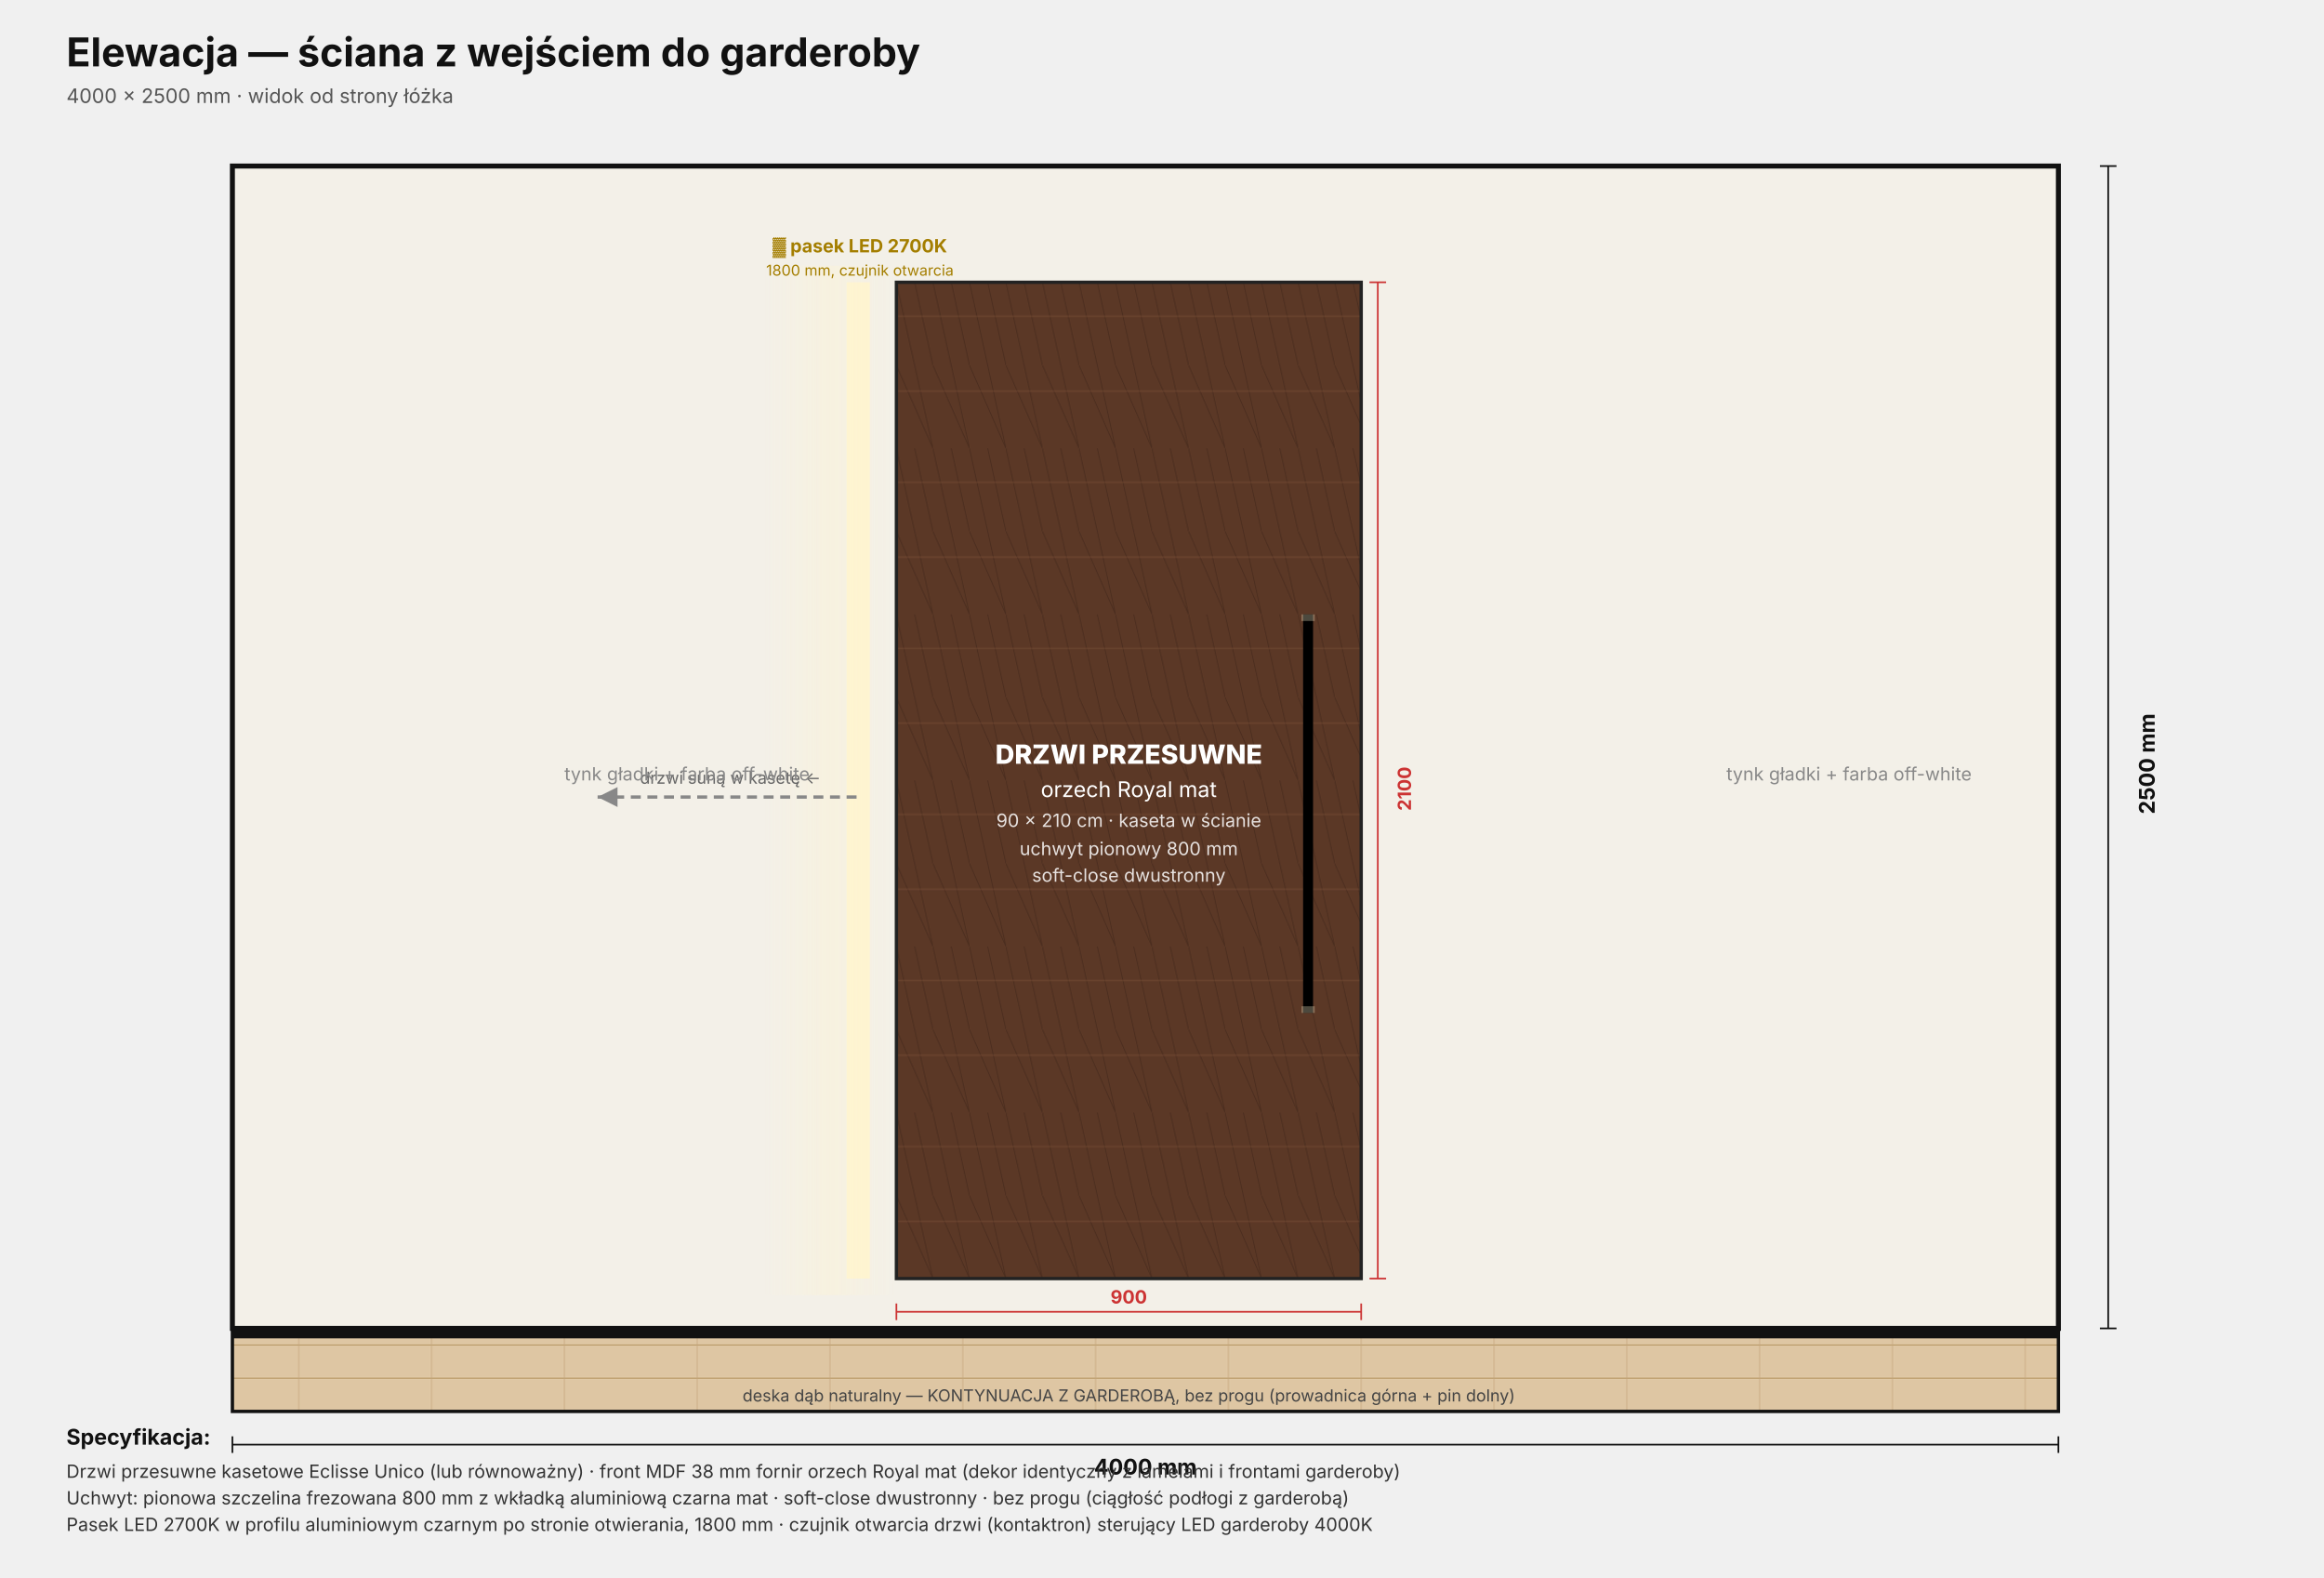
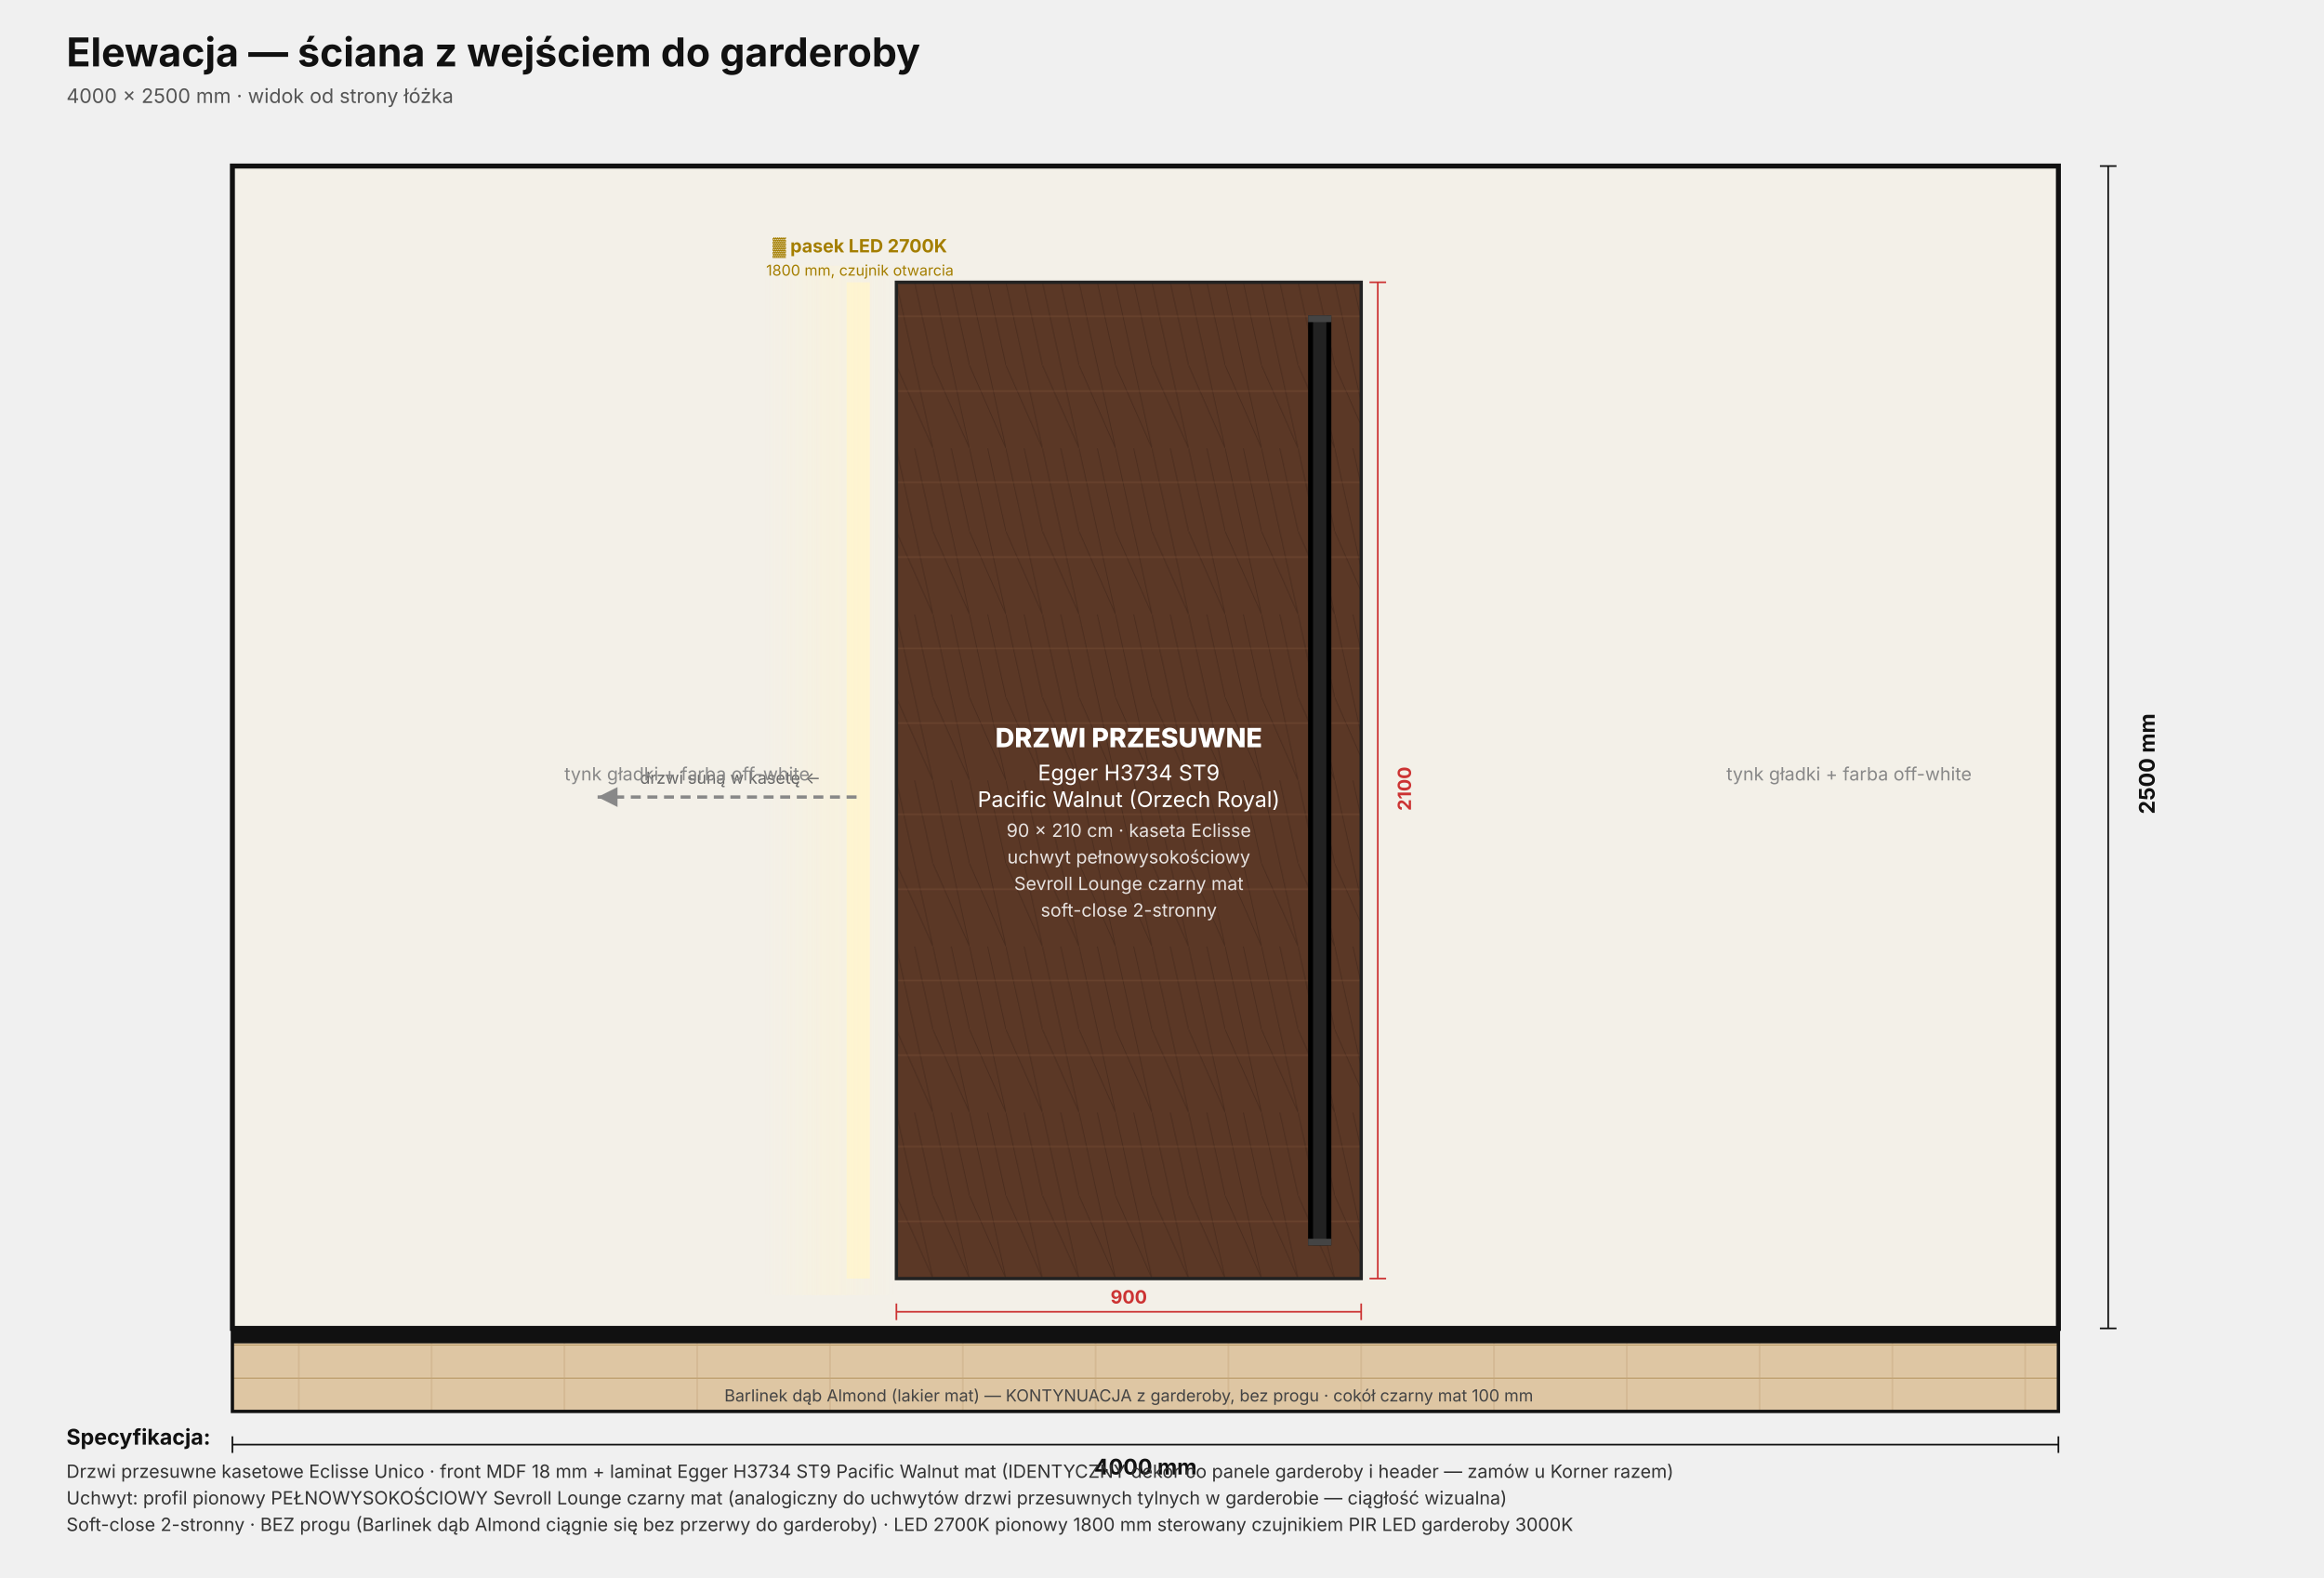
<svg xmlns="http://www.w3.org/2000/svg" viewBox="0 0 1400 950" font-family="Inter, Arial, sans-serif">
  <defs>
    <linearGradient id="ledSide" x1="0" y1="0" x2="1" y2="0">
      <stop offset="0" stop-color="#fff4d0" stop-opacity="0" />
      <stop offset="0.5" stop-color="#fff4d0" stop-opacity="0.5" />
      <stop offset="1" stop-color="#fff4d0" stop-opacity="0" />
    </linearGradient>
    <pattern id="woodGardr" patternUnits="userSpaceOnUse" width="22" height="100">
      <rect width="22" height="100" fill="#5b3826" />
      <path d="M0 0 L22 100 M0 50 L22 100 M11 0 L22 50" stroke="#3d2419" stroke-width="0.5" opacity="0.55" />
      <rect x="0" y="20" width="22" height="1" fill="#7a4f37" opacity="0.4" />
      <rect x="0" y="65" width="22" height="1" fill="#7a4f37" opacity="0.4" />
    </pattern>
    <pattern id="floorE3" patternUnits="userSpaceOnUse" width="80" height="20">
      <rect width="80" height="20" fill="#dec6a3" />
      <line x1="0" y1="10" x2="80" y2="10" stroke="#b89866" stroke-width="0.6" />
      <line x1="40" y1="0" x2="40" y2="20" stroke="#c4a47a" stroke-width="0.4" />
    </pattern>
  </defs>
  <text x="40" y="40" font-size="24" font-weight="700" fill="#111">Elewacja — ściana z wejściem do garderoby</text>
  <text x="40" y="62" font-size="12" fill="#555">4000 × 2500 mm · widok od strony łóżka</text>
  <g transform="translate(140, 100)">
    <rect x="0" y="0" width="1100" height="700" fill="#f3f0e8" stroke="#111" stroke-width="3" />
    <g transform="translate(400, 70)">
      <rect x="-30" y="0" width="14" height="600" fill="#fff4d0" opacity="0.95" />
      <rect x="-80" y="-10" width="80" height="620" fill="url(#ledSide)" opacity="0.7" />
      <text x="-22" y="-18" font-size="11" fill="#a47e00" font-weight="700" text-anchor="middle">▓ pasek LED 2700K</text>
      <text x="-22" y="-4" font-size="9" fill="#a47e00" text-anchor="middle">1800 mm, czujnik otwarcia</text>
      <rect width="280" height="600" fill="url(#woodGardr)" stroke="#222" stroke-width="2" />
-       <rect x="245" y="200" width="6" height="240" fill="#000" />
-       <rect x="244" y="200" width="8" height="4" fill="#fff4d0" opacity="0.3" />
-       <rect x="244" y="436" width="8" height="4" fill="#fff4d0" opacity="0.3" />
-       <text x="140" y="290" font-size="16" fill="#fff" text-anchor="middle" font-weight="800">DRZWI PRZESUWNE</text>
-       <text x="140" y="310" font-size="13" fill="#fff" text-anchor="middle">orzech Royal mat</text>
-       <text x="140" y="328" font-size="11" fill="#fff" text-anchor="middle" opacity="0.85">90 × 210 cm · kaseta w ścianie</text>
-       <text x="140" y="345" font-size="11" fill="#fff" text-anchor="middle" opacity="0.85">uchwyt pionowy 800 mm</text>
-       <text x="140" y="361" font-size="11" fill="#fff" text-anchor="middle" opacity="0.85">soft-close dwustronny</text>
+       <rect x="248" y="20" width="14" height="560" fill="#000" />
+       <rect x="251" y="20" width="8" height="560" fill="#222" />
+       <rect x="248" y="20" width="14" height="4" fill="#444" />
+       <rect x="248" y="576" width="14" height="4" fill="#444" />
+       <text x="140" y="280" font-size="16" fill="#fff" text-anchor="middle" font-weight="800">DRZWI PRZESUWNE</text>
+       <text x="140" y="300" font-size="13" fill="#fff" text-anchor="middle">Egger H3734 ST9</text>
+       <text x="140" y="316" font-size="13" fill="#fff" text-anchor="middle">Pacific Walnut (Orzech Royal)</text>
+       <text x="140" y="334" font-size="11" fill="#fff" text-anchor="middle" opacity="0.85">90 × 210 cm · kaseta Eclisse</text>
+       <text x="140" y="350" font-size="11" fill="#fff" text-anchor="middle" opacity="0.85">uchwyt pełnowysokościowy</text>
+       <text x="140" y="366" font-size="11" fill="#fff" text-anchor="middle" opacity="0.85">Sevroll Lounge czarny mat</text>
+       <text x="140" y="382" font-size="11" fill="#fff" text-anchor="middle" opacity="0.85">soft-close 2-stronny</text>
    </g>
    <g transform="translate(220, 380)">
      <line x1="0" y1="0" x2="160" y2="0" stroke="#888" stroke-width="2" stroke-dasharray="6 4" />
      <polygon points="0,0 12,-6 12,6" fill="#888" />
      <text x="80" y="-8" font-size="10" fill="#666" text-anchor="middle">drzwi suną w kasetę ←</text>
    </g>
    <text x="200" y="370" font-size="11" fill="#888">tynk gładki + farba off-white</text>
    <text x="900" y="370" font-size="11" fill="#888">tynk gładki + farba off-white</text>
    <rect x="0" y="700" width="1100" height="50" fill="url(#floorE3)" stroke="#111" stroke-width="2" />
-     <rect x="0" y="700" width="1100" height="6" fill="#111" />
-     <text x="540" y="744" font-size="10" fill="#444" text-anchor="middle">deska dąb naturalny — KONTYNUACJA Z GARDEROBĄ, bez progu (prowadnica górna + pin dolny)</text>
+     <rect x="0" y="700" width="1100" height="9" fill="#111" />
+     <text x="540" y="744" font-size="10" fill="#444" text-anchor="middle">Barlinek dąb Almond (lakier mat) — KONTYNUACJA z garderoby, bez progu · cokół czarny mat 100 mm</text>
    <line x1="0" y1="770" x2="1100" y2="770" stroke="#111" stroke-width="1" />
    <line x1="0" y1="765" x2="0" y2="775" stroke="#111" stroke-width="1" />
    <line x1="1100" y1="765" x2="1100" y2="775" stroke="#111" stroke-width="1" />
    <text x="550" y="788" font-size="13" font-weight="700" fill="#111" text-anchor="middle">4000 mm</text>
    <line x1="1130" y1="0" x2="1130" y2="700" stroke="#111" stroke-width="1" />
    <line x1="1125" y1="0" x2="1135" y2="0" stroke="#111" stroke-width="1" />
    <line x1="1125" y1="700" x2="1135" y2="700" stroke="#111" stroke-width="1" />
    <text x="1158" y="360" font-size="13" font-weight="700" fill="#111" transform="rotate(-90 1158 360)" text-anchor="middle">2500 mm</text>
    <line x1="400" y1="690" x2="680" y2="690" stroke="#c33" stroke-width="1" />
    <line x1="400" y1="685" x2="400" y2="695" stroke="#c33" stroke-width="1" />
    <line x1="680" y1="685" x2="680" y2="695" stroke="#c33" stroke-width="1" />
    <text x="540" y="685" font-size="11" font-weight="700" fill="#c33" text-anchor="middle">900</text>
    <line x1="690" y1="70" x2="690" y2="670" stroke="#c33" stroke-width="1" />
    <line x1="685" y1="70" x2="695" y2="70" stroke="#c33" stroke-width="1" />
    <line x1="685" y1="670" x2="695" y2="670" stroke="#c33" stroke-width="1" />
    <text x="710" y="375" font-size="11" font-weight="700" fill="#c33" transform="rotate(-90 710 375)" text-anchor="middle">2100</text>
  </g>
  <g transform="translate(40, 870)">
    <text font-size="13" font-weight="700" fill="#111">Specyfikacja:</text>
-     <text x="0" y="20" font-size="11" fill="#333">Drzwi przesuwne kasetowe Eclisse Unico (lub równoważny) · front MDF 38 mm fornir orzech Royal mat (dekor identyczny z lamelami i frontami garderoby)</text>
-     <text x="0" y="36" font-size="11" fill="#333">Uchwyt: pionowa szczelina frezowana 800 mm z wkładką aluminiową czarna mat · soft-close dwustronny · bez progu (ciągłość podłogi z garderobą)</text>
-     <text x="0" y="52" font-size="11" fill="#333">Pasek LED 2700K w profilu aluminiowym czarnym po stronie otwierania, 1800 mm · czujnik otwarcia drzwi (kontaktron) sterujący LED garderoby 4000K</text>
+     <text x="0" y="20" font-size="11" fill="#333">Drzwi przesuwne kasetowe Eclisse Unico · front MDF 18 mm + laminat Egger H3734 ST9 Pacific Walnut mat (IDENTYCZNY dekor co panele garderoby i header — zamów u Korner razem)</text>
+     <text x="0" y="36" font-size="11" fill="#333">Uchwyt: profil pionowy PEŁNOWYSOKOŚCIOWY Sevroll Lounge czarny mat (analogiczny do uchwytów drzwi przesuwnych tylnych w garderobie — ciągłość wizualna)</text>
+     <text x="0" y="52" font-size="11" fill="#333">Soft-close 2-stronny · BEZ progu (Barlinek dąb Almond ciągnie się bez przerwy do garderoby) · LED 2700K pionowy 1800 mm sterowany czujnikiem PIR LED garderoby 3000K</text>
  </g>
</svg>
